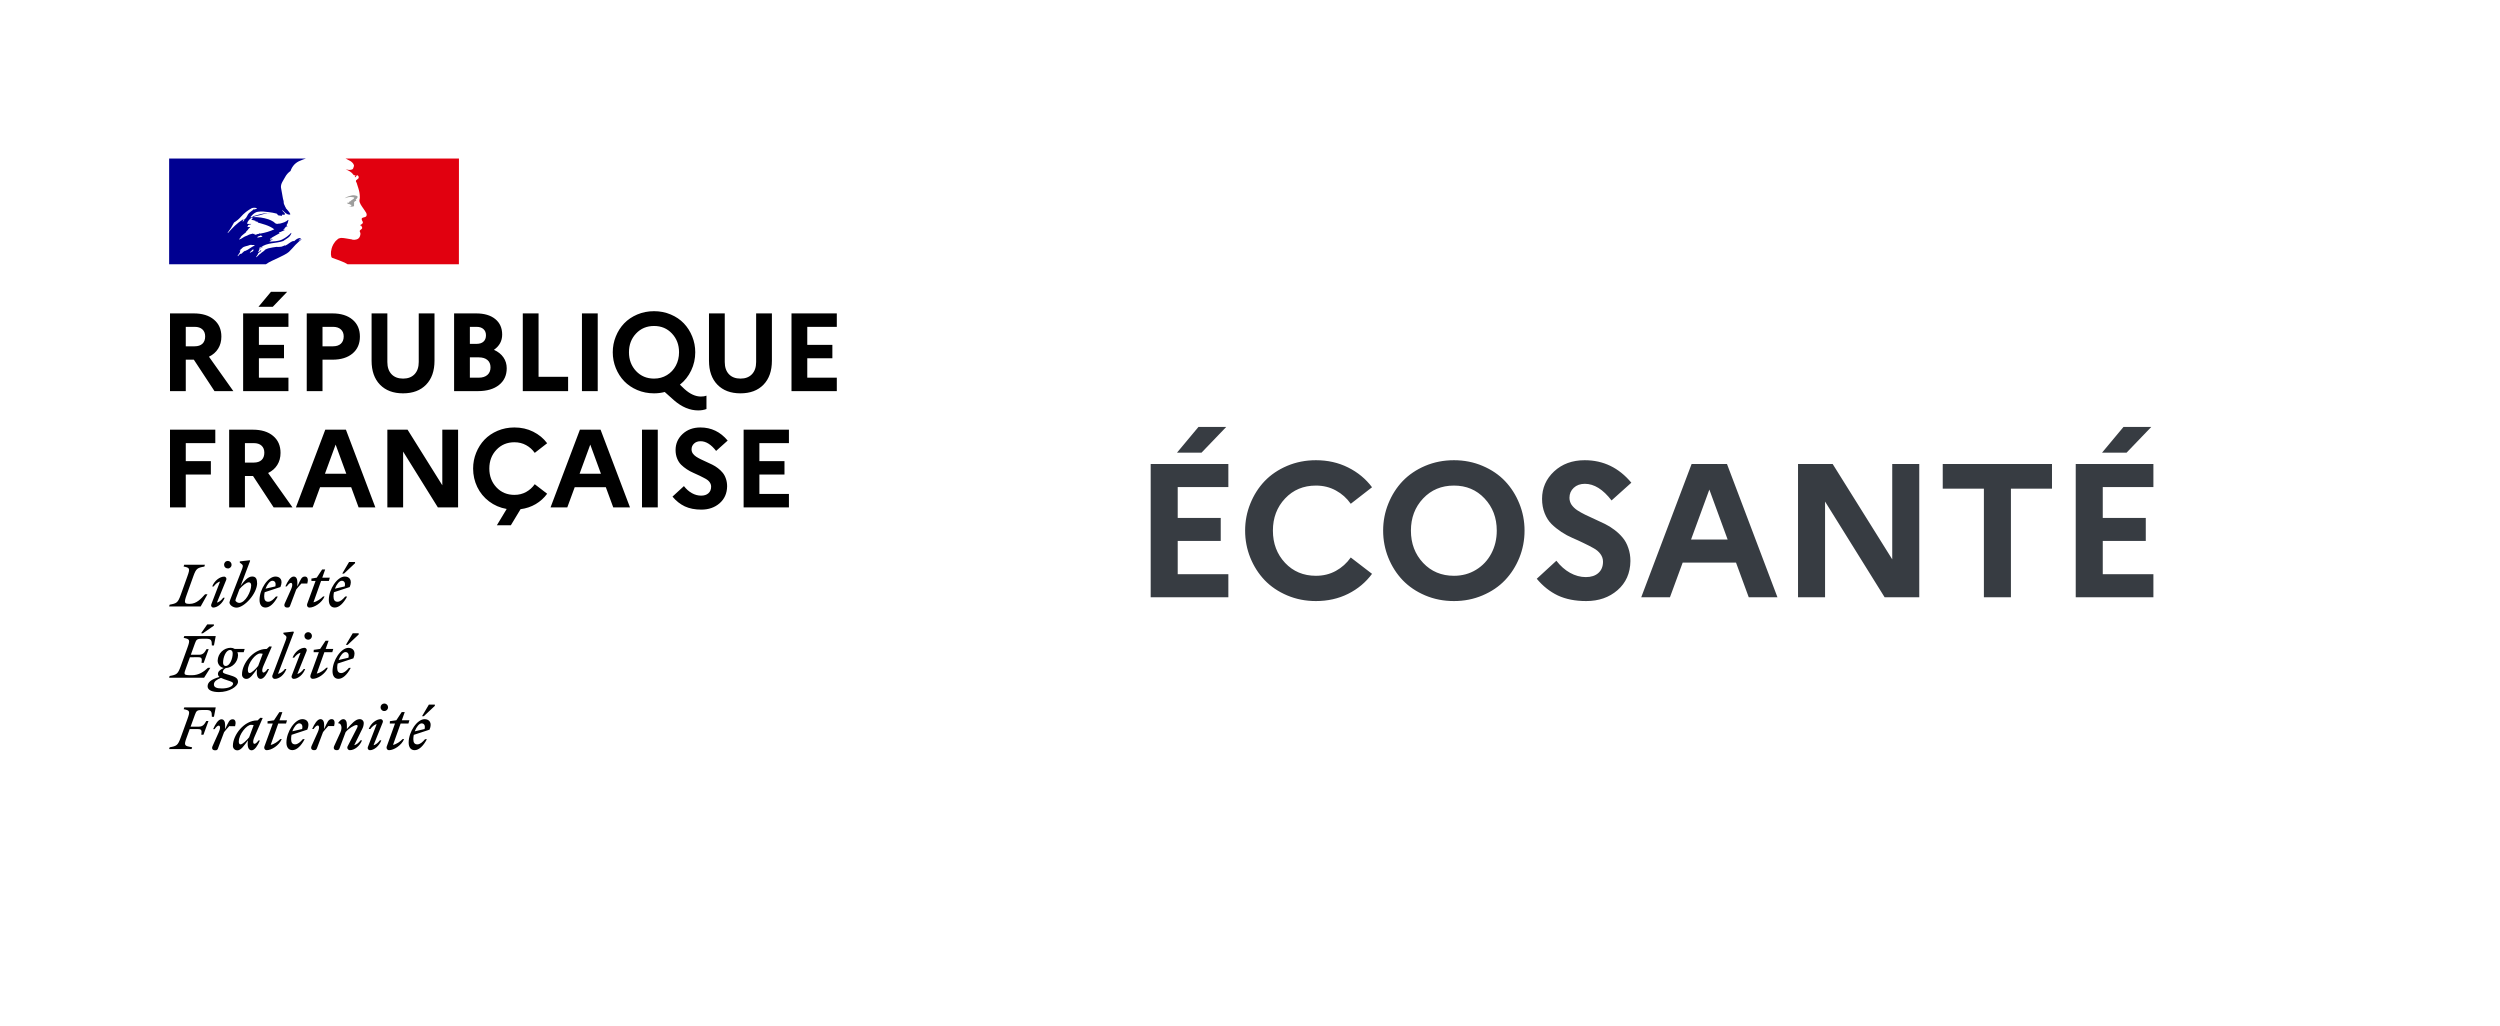
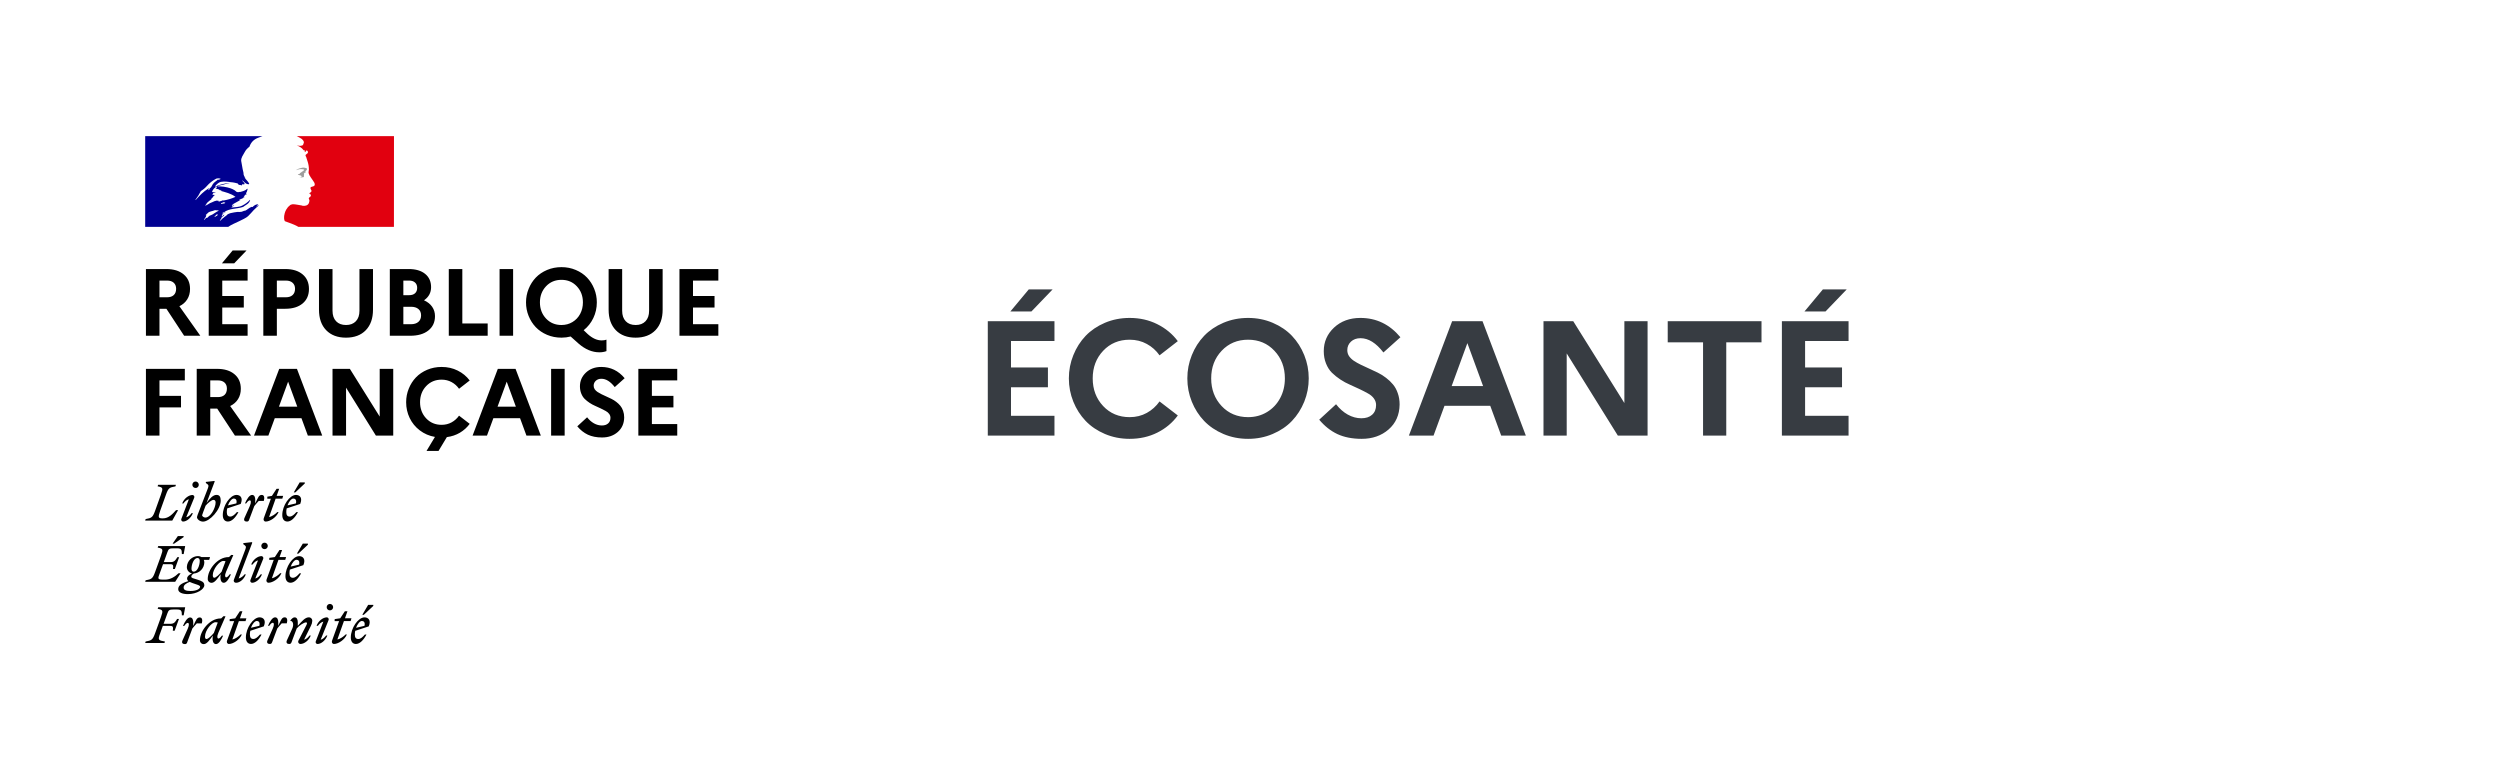
- <svg xmlns="http://www.w3.org/2000/svg" width="473" height="194" viewBox="0 0 473 194" fill="none">
+ <svg xmlns="http://www.w3.org/2000/svg" width="551" height="172" viewBox="0 0 551 172" fill="none">
  <path d="M86.833 30H65.383C65.454 30.024 65.523 30.056 65.587 30.095L66.127 30.384C66.414 30.518 66.66 30.726 66.84 30.987C66.914 31.102 67.028 31.328 66.952 31.479C66.876 31.669 66.84 31.97 66.65 32.046C66.4 32.148 66.126 32.175 65.861 32.123C65.707 32.116 65.554 32.09 65.407 32.046C65.972 32.273 66.5 32.538 66.876 33.067C66.914 33.143 67.066 33.181 67.216 33.181C67.254 33.181 67.254 33.255 67.254 33.294C67.178 33.37 67.104 33.408 67.14 33.52H67.254C67.442 33.444 67.404 33.067 67.668 33.181C67.76 33.239 67.827 33.329 67.856 33.434C67.884 33.539 67.871 33.651 67.82 33.747C67.678 33.884 67.526 34.011 67.366 34.126C67.348 34.168 67.339 34.213 67.339 34.258C67.339 34.304 67.348 34.349 67.366 34.391C67.461 34.526 67.526 34.681 67.556 34.844C67.668 35.108 67.706 35.411 67.82 35.674C67.998 36.224 68.087 36.798 68.084 37.377C68.084 37.677 67.931 37.942 68.046 38.245C68.145 38.528 68.284 38.795 68.459 39.039C68.61 39.231 68.748 39.432 68.873 39.642C69.099 40.022 69.515 40.398 69.327 40.854C69.213 41.118 68.799 41.092 68.535 41.231C68.31 41.419 68.497 41.722 68.609 41.91C68.799 42.251 68.383 42.478 68.119 42.592C68.195 42.705 68.357 42.666 68.383 42.743C68.421 42.931 68.609 43.046 68.497 43.234C68.345 43.461 67.894 43.575 68.119 43.914C68.272 44.178 68.174 44.472 68.084 44.746C68.026 44.89 67.934 45.017 67.816 45.116C67.697 45.215 67.555 45.283 67.404 45.314C67.172 45.381 66.928 45.393 66.691 45.349C66.618 45.307 66.537 45.282 66.453 45.276C65.813 45.199 65.171 45.011 64.532 45.011C64.35 45.039 64.173 45.09 64.004 45.161C63.84 45.282 63.687 45.418 63.547 45.566L63.467 45.657L63.417 45.717C63.417 45.717 63.395 45.74 63.386 45.755C63.276 45.893 63.177 46.039 63.089 46.191L63.072 46.22L63.043 46.272C62.924 46.493 62.828 46.725 62.758 46.966C62.501 47.832 62.613 48.574 62.794 48.755C62.844 48.805 64.037 49.175 64.869 49.544C65.177 49.675 65.475 49.828 65.761 50H86.823L86.833 30Z" fill="#E1000F" />
  <path d="M66.658 37.295C66.808 37.334 67.034 37.334 67.034 37.41C66.96 37.713 66.506 37.787 66.28 38.09H66.168C66.054 38.166 66.092 38.354 65.978 38.354C65.865 38.329 65.746 38.343 65.641 38.392C65.708 38.476 65.795 38.542 65.893 38.583C65.992 38.625 66.1 38.641 66.206 38.631C66.238 38.643 66.265 38.663 66.285 38.691C66.305 38.718 66.316 38.75 66.318 38.784C66.347 38.781 66.374 38.767 66.394 38.745C66.432 38.745 66.47 38.745 66.47 38.784V38.934C66.356 39.084 66.168 39.01 66.016 39.046C66.3 39.122 66.6 39.122 66.884 39.046C67.122 38.972 66.884 38.593 67.034 38.404C66.96 38.404 67.034 38.292 66.96 38.292C67.034 38.216 67.11 38.102 67.186 38.054C67.23 38.055 67.273 38.046 67.313 38.026C67.352 38.007 67.386 37.978 67.412 37.942C67.412 37.865 67.26 37.827 67.298 37.753C67.523 37.601 67.711 37.374 67.638 37.148C67.6 37.035 67.298 37.035 67.11 36.959C66.897 36.916 66.676 36.929 66.47 36.997C66.277 37.029 66.088 37.08 65.904 37.148C65.648 37.236 65.408 37.364 65.191 37.527C65.46 37.425 65.737 37.345 66.019 37.288C66.231 37.264 66.446 37.266 66.658 37.295Z" fill="#9D9D9C" />
  <path d="M54.667 47.648C54.881 47.434 55.097 47.205 55.314 46.974C55.701 46.515 56.12 46.084 56.569 45.686C56.699 45.567 56.836 45.458 56.98 45.356C57.016 45.321 57.016 45.245 57.054 45.206C56.866 45.283 56.752 45.445 56.564 45.509C56.526 45.509 56.49 45.471 56.526 45.433L56.93 45.13H56.904C56.866 45.13 56.866 45.094 56.866 45.056C56.376 44.98 55.998 45.321 55.661 45.621C55.585 45.659 55.509 45.586 55.473 45.586C54.907 45.774 54.493 46.265 53.928 46.492V46.408C53.702 46.485 53.481 46.621 53.25 46.673C52.936 46.724 52.616 46.736 52.299 46.711C51.838 46.764 51.381 46.844 50.93 46.95H50.892C50.643 47.014 50.403 47.109 50.178 47.233L50.152 47.248C50.136 47.27 50.118 47.292 50.1 47.312C50.029 47.407 49.941 47.488 49.841 47.551C49.616 47.692 49.406 47.857 49.215 48.042C49.198 48.055 49.177 48.062 49.156 48.061C48.954 48.257 48.754 48.452 48.547 48.643C48.512 48.66 48.472 48.665 48.433 48.657C48.44 48.645 48.448 48.633 48.457 48.621C48.488 48.567 48.519 48.514 48.552 48.462C48.585 48.409 48.626 48.345 48.664 48.285C48.702 48.226 48.768 48.13 48.825 48.047C48.832 48.04 48.836 48.031 48.836 48.022C48.836 48.012 48.832 48.003 48.825 47.997C48.811 47.984 48.792 47.977 48.773 47.978C48.966 47.796 49.178 47.636 49.406 47.501C49.379 47.501 49.344 47.501 49.363 47.465C49.382 47.429 49.406 47.396 49.427 47.36L49.441 47.327L49.413 47.298C49.35 47.334 49.29 47.375 49.234 47.422C49.144 47.503 49.073 47.66 48.937 47.66H48.88C48.866 47.659 48.852 47.654 48.84 47.646C48.845 47.635 48.852 47.623 48.859 47.613L48.875 47.582L48.89 47.556L48.916 47.508L48.937 47.472C48.952 47.443 48.968 47.417 48.985 47.389L49.009 47.348L49.049 47.281C49.068 47.248 49.049 47.224 49.02 47.212C49.09 47.12 49.177 47.044 49.277 46.988C49.42 46.914 49.565 46.826 49.71 46.749L49.772 46.694C49.56 46.767 49.358 46.867 49.173 46.993C49.15 47.001 49.128 47.012 49.108 47.026C49.091 47.03 49.073 47.029 49.056 47.023C49.039 47.017 49.024 47.007 49.013 46.993C49.011 46.983 49.011 46.973 49.013 46.964C49.051 46.888 49.163 46.849 49.251 46.776C49.289 46.776 49.325 46.776 49.325 46.814C50.532 45.86 52.178 46.098 53.583 45.605L53.923 45.366C54.111 45.292 54.26 45.104 54.489 44.989C54.792 44.778 55.017 44.472 55.128 44.119C55.124 44.091 55.11 44.065 55.09 44.045C54.614 44.557 54.051 44.98 53.426 45.292C52.634 45.707 51.762 45.631 50.939 45.745C50.977 45.669 51.051 45.669 51.127 45.669C51.127 45.557 51.203 45.519 51.279 45.442H51.391C51.429 45.442 51.429 45.366 51.467 45.366C51.541 45.366 51.655 45.33 51.617 45.33C51.505 45.178 51.279 45.442 51.089 45.33C51.165 45.254 51.127 45.139 51.203 45.104H51.353C51.361 45.046 51.388 44.992 51.429 44.951C51.995 44.61 52.523 44.348 53.048 44.045C52.936 44.045 52.86 44.157 52.748 44.083C52.822 44.083 52.748 43.968 52.822 43.968C53.238 43.856 53.576 43.627 53.992 43.477C53.84 43.477 53.728 43.592 53.576 43.477C53.652 43.439 53.69 43.365 53.813 43.365V43.251C53.813 43.212 53.852 43.212 53.889 43.212C53.861 43.209 53.834 43.195 53.813 43.174C53.852 43.1 53.966 43.136 54.051 43.062C54.016 43.062 53.94 43.062 53.94 43.024C54.069 42.89 54.244 42.81 54.429 42.797C54.391 42.721 54.277 42.797 54.277 42.721C54.277 42.683 54.315 42.683 54.353 42.683H54.277C54.203 42.645 54.241 42.571 54.241 42.533C54.479 42.268 54.479 41.927 54.579 41.627C54.541 41.627 54.505 41.627 54.505 41.588C54.127 42.003 53.526 42.154 52.96 42.304H52.755C52.652 42.344 52.541 42.361 52.43 42.354C52.32 42.348 52.212 42.318 52.114 42.266C51.977 42.172 51.85 42.066 51.733 41.949C51.435 41.76 51.116 41.608 50.782 41.495C49.846 41.188 48.864 41.048 47.879 41.08C48.295 40.842 48.752 40.842 49.199 40.701C49.838 40.513 50.442 40.286 51.12 40.324C50.995 40.305 50.869 40.305 50.744 40.324C50.216 40.286 49.688 40.436 49.123 40.563C48.747 40.637 48.409 40.789 48.031 40.866C47.806 40.94 47.691 41.166 47.428 41.13V41.016C47.806 40.563 48.257 40.11 48.854 40.062C49.534 39.947 50.173 40.062 50.851 40.136C51.333 40.188 51.809 40.277 52.278 40.401C52.468 40.401 52.515 40.704 52.656 40.742C52.893 40.818 53.107 40.742 53.333 40.892C53.333 40.818 53.295 40.742 53.333 40.665C53.485 40.515 53.673 40.704 53.823 40.627C54.125 40.439 53.559 40.1 53.409 39.835C53.413 39.806 53.427 39.78 53.447 39.759C53.747 40.024 53.975 40.327 54.351 40.515C54.539 40.592 54.99 40.704 54.917 40.477C54.729 40.062 54.351 39.721 54.049 39.344V39.191C53.975 39.191 53.975 39.153 53.937 39.118V38.965C53.785 38.889 53.823 38.738 53.747 38.626C53.635 38.435 53.711 38.171 53.635 37.944C53.566 37.735 53.516 37.521 53.485 37.303C53.397 36.656 53.245 36.091 53.16 35.485C53.084 34.77 53.573 34.2 53.913 33.558C54.159 33.073 54.522 32.657 54.969 32.349C55.117 31.899 55.36 31.487 55.682 31.14C56.008 30.804 56.406 30.546 56.845 30.384C57.175 30.238 57.513 30.11 57.858 30H32V50H50.307C51.02 49.483 51.733 49.237 52.741 48.741C53.219 48.507 54.301 48.011 54.667 47.648ZM48.88 44.934C48.806 44.934 48.642 44.973 48.692 44.896C48.73 44.708 48.994 44.708 49.144 44.632C49.22 44.593 49.332 44.519 49.408 44.558C49.484 44.67 49.596 44.632 49.672 44.708C49.439 44.934 49.137 44.822 48.88 44.934ZM43.11 44.102C43.089 44.083 43.076 44.056 43.072 44.028C43.535 43.426 43.938 42.781 44.277 42.101C44.755 41.818 45.186 41.461 45.552 41.042C46.145 40.36 46.861 39.794 47.66 39.373C47.981 39.271 48.327 39.284 48.64 39.408C48.528 39.561 48.338 39.523 48.188 39.647C48.168 39.65 48.147 39.648 48.127 39.642C48.108 39.635 48.09 39.625 48.074 39.611C48.089 39.596 48.099 39.578 48.106 39.558C48.113 39.538 48.115 39.517 48.112 39.497C47.737 39.912 47.209 40.103 46.907 40.594C46.688 40.971 46.538 41.448 46.049 41.572C45.896 41.61 46.087 41.457 46.011 41.495C44.838 42.213 44.013 43.084 43.11 44.102ZM46.236 41.61C46.198 41.684 46.158 41.693 46.122 41.76C46.094 41.828 46.04 41.882 45.972 41.91C45.934 41.91 45.896 41.91 45.896 41.872C45.915 41.795 45.952 41.724 46.005 41.664C46.057 41.605 46.124 41.56 46.198 41.533C46.236 41.533 46.236 41.572 46.236 41.61ZM47.986 47.272C47.964 47.315 47.932 47.352 47.894 47.381C47.941 47.381 47.974 47.412 47.943 47.441C47.863 47.526 47.766 47.593 47.658 47.639C47.638 47.642 47.618 47.642 47.599 47.639C47.553 47.684 47.506 47.727 47.458 47.77C47.411 47.813 47.206 47.77 47.271 47.725C47.335 47.679 47.454 47.548 47.549 47.462C47.601 47.412 47.658 47.367 47.706 47.312C47.729 47.28 47.756 47.251 47.786 47.226C47.817 47.214 48.017 47.198 47.986 47.272ZM47.311 46.959C47.171 47.059 47.031 47.16 46.881 47.245C46.731 47.331 46.55 47.412 46.384 47.484C46.377 47.474 46.366 47.467 46.354 47.465C46.343 47.462 46.33 47.464 46.32 47.47C46.181 47.548 46.054 47.645 45.942 47.758C45.923 47.774 45.906 47.792 45.889 47.811L45.837 47.863C45.811 47.889 45.785 47.916 45.754 47.951C45.741 47.972 45.724 47.99 45.704 48.004C45.68 48.018 45.616 48.018 45.623 47.975L45.556 48.009C45.536 48.018 45.516 48.029 45.497 48.042C45.489 48.039 45.479 48.039 45.471 48.042C45.462 48.039 45.453 48.039 45.445 48.042C45.397 48.078 45.352 48.116 45.307 48.157C45.228 48.229 45.155 48.309 45.09 48.395L45.079 48.409V48.426L45.052 48.462C45.044 48.47 45.033 48.476 45.022 48.478L45.007 48.455C45.003 48.449 44.999 48.442 44.995 48.435C44.995 48.416 44.974 48.397 44.964 48.376C44.964 48.37 44.964 48.363 44.964 48.357C45.005 48.314 45.043 48.269 45.083 48.221L45.121 48.173L45.124 48.125L45.145 48.097C45.188 48.042 45.226 47.989 45.264 47.937L45.281 47.913C45.3 47.887 45.316 47.858 45.333 47.832C45.348 47.807 45.361 47.782 45.373 47.756V47.742L45.409 47.653C45.408 47.645 45.408 47.636 45.409 47.627C45.408 47.614 45.408 47.6 45.409 47.587L45.423 47.532C45.425 47.528 45.426 47.523 45.426 47.519C45.426 47.514 45.425 47.51 45.423 47.505C45.467 47.432 45.517 47.364 45.573 47.3L45.556 47.312C45.502 47.346 45.466 47.396 45.416 47.431C45.366 47.467 45.3 47.412 45.347 47.377C45.377 47.352 45.406 47.326 45.433 47.298C45.493 47.23 45.557 47.166 45.625 47.107C45.668 47.076 45.706 47.047 45.739 47.019C45.746 47.015 45.752 47.009 45.756 47.002C45.783 46.969 45.811 46.937 45.842 46.907C46.201 46.556 46.809 46.573 47.285 46.351C47.473 46.275 47.699 46.387 47.886 46.351C48.005 46.34 48.123 46.366 48.226 46.425C47.929 46.556 47.62 46.766 47.311 46.959ZM48.081 44.336C48.046 44.298 48.195 44.336 48.233 44.26H47.929C47.891 44.26 47.891 44.221 47.891 44.183C47.703 44.221 47.477 44.298 47.29 44.336C47.026 44.41 46.8 44.598 46.498 44.675C46.084 44.827 45.744 45.166 45.292 45.318C45.255 45.318 45.255 45.28 45.255 45.242C45.292 45.128 45.442 45.092 45.518 44.977C45.518 44.939 45.518 44.901 45.48 44.901C45.782 44.486 46.194 44.26 46.574 43.918V43.806C46.686 43.654 46.874 43.58 46.95 43.389C47.027 43.231 47.163 43.109 47.328 43.05C47.29 43.012 47.214 43.012 47.214 42.936C47.064 42.936 46.912 43.012 46.762 42.898C46.828 42.834 46.91 42.788 47 42.764C46.965 42.757 46.934 42.738 46.914 42.709C46.876 42.633 46.988 42.55 47.102 42.521C47.254 42.483 47.442 42.483 47.556 42.368C47.292 42.333 46.99 42.445 46.726 42.294C46.888 41.809 47.228 41.403 47.677 41.159C47.715 41.159 47.791 41.159 47.791 41.197C47.794 41.286 47.766 41.373 47.71 41.443C47.655 41.513 47.577 41.56 47.489 41.576C47.799 41.615 48.102 41.691 48.393 41.803C48.355 41.877 48.281 41.841 48.243 41.841C48.431 41.953 48.657 41.877 48.844 42.03C48.733 42.142 48.607 42.03 48.507 42.03C49.674 42.368 50.918 42.633 51.897 43.389C51.07 43.768 50.196 44.035 49.299 44.183C49.197 44.19 49.094 44.177 48.997 44.145C48.997 44.183 48.997 44.26 48.959 44.26C48.828 44.244 48.697 44.271 48.583 44.336C48.507 44.382 48.42 44.406 48.331 44.405C48.243 44.404 48.156 44.379 48.081 44.331V44.336Z" fill="#000091" />
  <path d="M32.164 74V59.296H36.655C38.275 59.296 39.55 59.689 40.48 60.475C41.416 61.254 41.884 62.324 41.884 63.685C41.884 64.56 41.679 65.322 41.269 65.971C40.866 66.621 40.288 67.126 39.536 67.489L44.15 74H40.582L36.675 68.053H35.148V74H32.164ZM35.148 65.52H36.829C37.458 65.52 37.947 65.359 38.295 65.038C38.644 64.71 38.818 64.245 38.818 63.644C38.818 63.083 38.644 62.642 38.295 62.321C37.947 61.999 37.458 61.839 36.829 61.839H35.148V65.52ZM46.001 74V59.296H54.574V61.839H48.985V65.243H53.733V67.786H48.985V71.457H54.574V74H46.001ZM48.903 58.045L51.272 55.205H54.338L51.61 58.045H48.903ZM58.035 74V59.296H62.885C64.498 59.296 65.769 59.689 66.699 60.475C67.629 61.254 68.094 62.324 68.094 63.685C68.094 65.038 67.629 66.105 66.699 66.884C65.769 67.663 64.498 68.053 62.885 68.053H61.019V74H58.035ZM61.019 65.52H63.008C63.644 65.52 64.139 65.356 64.495 65.028C64.85 64.7 65.028 64.238 65.028 63.644C65.028 63.083 64.847 62.642 64.484 62.321C64.129 61.999 63.637 61.839 63.008 61.839H61.019V65.52ZM70.304 68.248V59.296H73.287V68.494C73.287 69.478 73.551 70.247 74.077 70.801C74.603 71.355 75.335 71.631 76.271 71.631C77.187 71.631 77.909 71.355 78.435 70.801C78.961 70.247 79.225 69.478 79.225 68.494V59.296H82.208V68.248C82.208 70.175 81.679 71.686 80.619 72.78C79.559 73.874 78.103 74.42 76.251 74.42C74.412 74.42 72.959 73.874 71.893 72.78C70.833 71.686 70.304 70.175 70.304 68.248ZM85.915 74V59.296H90.089C91.62 59.296 92.823 59.651 93.698 60.362C94.573 61.073 95.011 62.051 95.011 63.295C95.011 64.505 94.491 65.469 93.452 66.186C94.231 66.535 94.829 67.01 95.246 67.612C95.663 68.213 95.872 68.9 95.872 69.673C95.872 71.013 95.383 72.069 94.406 72.841C93.435 73.614 92.102 74 90.407 74H85.915ZM88.899 71.457H90.581C91.271 71.457 91.815 71.286 92.211 70.944C92.608 70.596 92.806 70.117 92.806 69.509C92.806 68.9 92.608 68.432 92.211 68.104C91.822 67.776 91.278 67.612 90.581 67.612H88.899V71.457ZM88.899 65.059H90.16C90.728 65.059 91.165 64.918 91.473 64.638C91.787 64.358 91.945 63.958 91.945 63.438C91.945 62.94 91.787 62.55 91.473 62.27C91.165 61.982 90.728 61.839 90.16 61.839H88.899V65.059ZM98.912 74V59.296H101.896V71.293H107.485V74H98.912ZM110.105 74V59.296H113.089V74H110.105ZM116.509 69.642C116.126 68.692 115.934 67.694 115.934 66.648C115.934 65.602 116.126 64.607 116.509 63.664C116.891 62.714 117.418 61.887 118.088 61.183C118.764 60.478 119.592 59.918 120.569 59.501C121.553 59.084 122.613 58.876 123.748 58.876C124.876 58.876 125.928 59.084 126.906 59.501C127.89 59.918 128.717 60.478 129.387 61.183C130.057 61.887 130.584 62.714 130.967 63.664C131.349 64.607 131.541 65.602 131.541 66.648C131.541 67.872 131.284 69.02 130.772 70.093C130.259 71.166 129.548 72.062 128.639 72.78L129.521 73.621C130.56 74.557 131.589 75.025 132.607 75.025C133.031 75.025 133.383 74.971 133.663 74.861V77.384C133.198 77.561 132.679 77.65 132.105 77.65C130.519 77.65 128.988 77.008 127.511 75.723L125.768 74.164C125.118 74.335 124.445 74.42 123.748 74.42C122.613 74.42 121.553 74.212 120.569 73.795C119.592 73.378 118.764 72.817 118.088 72.113C117.418 71.409 116.891 70.585 116.509 69.642ZM120.343 63.1C119.448 64.05 119 65.233 119 66.648C119 68.063 119.448 69.249 120.343 70.206C121.239 71.156 122.374 71.631 123.748 71.631C124.65 71.631 125.46 71.413 126.178 70.975C126.903 70.538 127.467 69.939 127.87 69.181C128.273 68.422 128.475 67.578 128.475 66.648C128.475 65.233 128.027 64.05 127.132 63.1C126.243 62.15 125.115 61.675 123.748 61.675C122.374 61.675 121.239 62.15 120.343 63.1ZM134.14 68.248V59.296H137.124V68.494C137.124 69.478 137.387 70.247 137.914 70.801C138.44 71.355 139.172 71.631 140.108 71.631C141.024 71.631 141.745 71.355 142.272 70.801C142.798 70.247 143.061 69.478 143.061 68.494V59.296H146.045V68.248C146.045 70.175 145.515 71.686 144.456 72.78C143.396 73.874 141.94 74.42 140.088 74.42C138.249 74.42 136.796 73.874 135.73 72.78C134.67 71.686 134.14 70.175 134.14 68.248ZM149.752 74V59.296H158.324V61.839H152.736V65.243H157.484V67.786H152.736V71.457H158.324V74H149.752ZM32.164 96V81.296H40.736V83.839H35.148V87.243H39.895V89.786H35.148V96H32.164ZM43.356 96V81.296H47.847C49.467 81.296 50.742 81.689 51.672 82.475C52.608 83.254 53.077 84.324 53.077 85.685C53.077 86.56 52.871 87.322 52.461 87.971C52.058 88.621 51.48 89.126 50.728 89.489L55.343 96H51.774L47.868 90.053H46.34V96H43.356ZM46.34 87.52H48.021C48.65 87.52 49.139 87.359 49.488 87.038C49.836 86.71 50.011 86.245 50.011 85.644C50.011 85.083 49.836 84.642 49.488 84.321C49.139 83.999 48.65 83.839 48.021 83.839H46.34V87.52ZM55.984 96L61.541 81.296H65.448L71.016 96H67.848L66.443 92.175H60.557L59.152 96H55.984ZM61.48 89.632H65.52L63.5 84.116L61.48 89.632ZM73.287 96V81.296H77.112L83.685 91.816V81.296H86.669V96H82.844L76.271 85.439V96H73.287ZM89.514 88.648C89.514 87.602 89.706 86.607 90.089 85.664C90.472 84.714 90.998 83.887 91.668 83.183C92.345 82.478 93.172 81.918 94.149 81.501C95.134 81.084 96.193 80.876 97.328 80.876C98.627 80.876 99.809 81.142 100.876 81.675C101.949 82.209 102.831 82.936 103.521 83.859L101.173 85.685C100.736 85.062 100.189 84.574 99.533 84.218C98.876 83.856 98.141 83.675 97.328 83.675C95.954 83.675 94.819 84.15 93.924 85.1C93.028 86.05 92.58 87.233 92.58 88.648C92.58 90.063 93.028 91.249 93.924 92.206C94.819 93.156 95.954 93.631 97.328 93.631C98.141 93.631 98.876 93.45 99.533 93.088C100.189 92.726 100.736 92.233 101.173 91.611L103.521 93.416C102.94 94.209 102.219 94.862 101.358 95.374C100.496 95.88 99.539 96.202 98.487 96.338L96.651 99.384H94.006L95.862 96.297C94.611 96.079 93.5 95.6 92.529 94.862C91.558 94.124 90.813 93.214 90.294 92.134C89.774 91.054 89.514 89.892 89.514 88.648ZM104.162 96L109.72 81.296H113.627L119.195 96H116.026L114.621 92.175H108.736L107.331 96H104.162ZM109.658 89.632H113.699L111.679 84.116L109.658 89.632ZM121.466 96V81.296H124.45V96H121.466ZM127.234 93.96L129.398 91.97C129.842 92.544 130.344 92.989 130.905 93.303C131.472 93.618 132.053 93.775 132.648 93.775C133.236 93.775 133.697 93.624 134.032 93.324C134.374 93.023 134.545 92.606 134.545 92.073C134.545 91.765 134.449 91.481 134.258 91.222C134.067 90.962 133.81 90.747 133.489 90.576C133.175 90.398 132.816 90.213 132.412 90.022C132.009 89.824 131.599 89.636 131.182 89.458C130.765 89.28 130.355 89.058 129.951 88.791C129.548 88.525 129.186 88.234 128.864 87.92C128.55 87.606 128.297 87.209 128.106 86.731C127.914 86.252 127.819 85.722 127.819 85.141C127.819 83.952 128.259 82.943 129.141 82.116C130.03 81.289 131.158 80.876 132.525 80.876C134.576 80.876 136.292 81.703 137.673 83.357L135.488 85.315C134.545 84.092 133.564 83.48 132.546 83.48C132.04 83.48 131.63 83.627 131.315 83.921C131.001 84.215 130.843 84.581 130.843 85.018C130.843 85.298 130.919 85.555 131.069 85.787C131.226 86.013 131.435 86.214 131.695 86.392C131.954 86.563 132.252 86.731 132.587 86.894C132.922 87.052 133.274 87.216 133.643 87.387C134.019 87.551 134.391 87.725 134.76 87.91C135.136 88.094 135.492 88.316 135.827 88.576C136.162 88.829 136.459 89.113 136.719 89.427C136.979 89.735 137.184 90.111 137.334 90.555C137.491 90.993 137.57 91.478 137.57 92.011C137.55 93.344 137.074 94.414 136.145 95.221C135.222 96.02 134.07 96.42 132.689 96.42C131.486 96.42 130.444 96.215 129.562 95.805C128.687 95.388 127.911 94.773 127.234 93.96ZM140.693 96V81.296H149.265V83.839H143.676V87.243H148.424V89.786H143.676V93.457H149.265V96H140.693Z" fill="black" />
  <path d="M79.77 136.865C80.17 136.865 80.514 137.168 80.33 137.935L78.471 138.367C78.794 137.504 79.331 136.865 79.761 136.865H79.77ZM80.783 139.856H80.418C79.954 140.406 79.461 140.838 78.966 140.838C78.471 140.838 78.201 140.537 78.201 139.856C78.203 139.58 78.231 139.306 78.287 139.036L81.269 138.054C81.85 136.672 81.15 136.068 80.339 136.068C78.929 136.068 77.318 138.432 77.318 140.497C77.318 141.43 77.76 141.933 78.448 141.933C79.256 141.933 80.095 141.145 80.772 139.849L80.783 139.856ZM80.181 135.511L82.273 133.546V133.313H81.141L79.851 135.504L80.181 135.511ZM73.747 136.891H74.737L73.184 141.199C73.045 141.565 73.24 141.933 73.617 141.933C74.509 141.933 75.952 141.047 76.456 139.835H76.177C75.778 140.257 75.016 140.819 74.358 140.938L75.801 136.889H77.276L77.46 136.273H76.029L76.577 134.721H76.008L74.985 136.273L73.77 136.446L73.747 136.891ZM72.41 136.686C72.44 136.622 72.454 136.552 72.451 136.482C72.449 136.412 72.429 136.343 72.395 136.282C72.36 136.221 72.311 136.169 72.253 136.131C72.194 136.092 72.127 136.068 72.057 136.061C71.195 136.061 70.173 136.837 69.764 137.926H70.073C70.352 137.527 70.826 137.085 71.267 137.008L69.608 141.313C69.576 141.377 69.559 141.448 69.561 141.519C69.562 141.591 69.582 141.661 69.617 141.723C69.652 141.785 69.702 141.838 69.763 141.875C69.823 141.913 69.892 141.936 69.964 141.94C70.782 141.94 71.739 141.152 72.148 140.075H71.869C71.588 140.474 71.114 140.917 70.675 140.991L72.41 136.686ZM72.713 134.527C72.806 134.528 72.898 134.51 72.985 134.474C73.071 134.438 73.149 134.386 73.215 134.32C73.281 134.254 73.334 134.175 73.37 134.089C73.405 134.003 73.424 133.91 73.424 133.816C73.424 133.627 73.349 133.446 73.215 133.312C73.082 133.178 72.901 133.103 72.713 133.103C72.524 133.103 72.343 133.178 72.21 133.312C72.076 133.446 72.002 133.627 72.002 133.816C72 133.91 72.017 134.004 72.052 134.091C72.088 134.178 72.14 134.257 72.206 134.323C72.273 134.39 72.352 134.442 72.439 134.477C72.526 134.512 72.619 134.529 72.713 134.527ZM63.232 141.134C63.018 141.621 63.232 141.933 63.717 141.933C64.008 141.933 64.136 141.856 64.254 141.544L65.395 138.513C65.922 137.865 67.01 137.175 67.44 137.175C67.751 137.175 67.71 137.434 67.505 137.823L65.772 141.199C65.731 141.274 65.71 141.359 65.711 141.444C65.713 141.53 65.736 141.614 65.779 141.688C65.823 141.762 65.884 141.823 65.958 141.866C66.032 141.909 66.116 141.932 66.201 141.933C67.064 141.933 68.086 141.155 68.495 140.068H68.214C67.935 140.467 67.461 140.91 67.019 140.984L68.525 137.931C68.7 137.608 68.8 137.251 68.818 136.884C68.83 136.775 68.817 136.665 68.781 136.562C68.746 136.458 68.688 136.364 68.612 136.286C68.536 136.207 68.443 136.147 68.341 136.108C68.239 136.07 68.13 136.055 68.021 136.064C67.277 136.064 66.524 136.905 65.632 137.94V137.143C65.632 136.569 65.448 136.064 64.935 136.064C64.612 136.064 64.3 136.343 64.005 136.742V136.851C64.563 136.819 64.812 137.66 64.414 138.546L63.232 141.134ZM63.211 137.378C63.415 136.679 63.308 136.061 62.769 136.061C62.135 136.061 61.974 136.546 61.328 137.938V137.14C61.328 136.567 61.145 136.061 60.631 136.061C60.029 136.061 59.469 136.994 59.06 137.926H59.339C59.63 137.504 59.899 137.257 60.115 137.257C60.373 137.257 60.513 137.656 60.115 138.541L58.953 141.131C58.74 141.618 58.953 141.931 59.439 141.931C59.73 141.931 59.858 141.854 59.976 141.541L61.117 138.511C61.44 138.113 61.73 137.765 62.098 137.378H63.211ZM56.604 136.858C57.002 136.858 57.348 137.161 57.164 137.928L55.305 138.36C55.628 137.497 56.167 136.858 56.597 136.858H56.604ZM57.62 139.849H57.292C56.827 140.399 56.335 140.831 55.84 140.831C55.345 140.831 55.078 140.53 55.078 139.849C55.077 139.573 55.106 139.298 55.163 139.029L58.142 138.047C58.724 136.665 58.024 136.061 57.213 136.061C55.805 136.061 54.192 138.425 54.192 140.49C54.192 141.423 54.634 141.926 55.322 141.926C56.128 141.926 56.969 141.138 57.645 139.842L57.62 139.849ZM50.62 136.898H51.61L50.039 141.199C49.9 141.565 50.093 141.933 50.469 141.933C51.364 141.933 52.793 141.047 53.311 139.835H53.03C52.633 140.257 51.868 140.819 51.213 140.938L52.645 136.898H54.12L54.301 136.283H52.877L53.425 134.73H52.858L51.836 136.283L50.62 136.455V136.898ZM45.188 140.266C45.188 138.94 46.661 137.138 47.49 137.138C47.66 137.136 47.83 137.158 47.995 137.201L47.135 139.502C46.64 140.106 45.875 140.84 45.508 140.84C45.304 140.84 45.176 140.667 45.176 140.266H45.188ZM49.705 135.837L49.254 135.805L48.748 136.301H48.641C46.187 136.301 44.067 139.066 44.067 141.073C44.057 141.192 44.072 141.311 44.113 141.424C44.153 141.536 44.218 141.638 44.302 141.722C44.386 141.807 44.487 141.872 44.599 141.912C44.71 141.953 44.83 141.969 44.948 141.959C45.585 141.959 46.208 141.052 46.907 140.08L46.874 140.425C46.788 141.418 47.091 141.959 47.606 141.959C48.208 141.959 48.768 141.026 49.177 140.094H48.898C48.62 140.5 48.35 140.733 48.134 140.733C47.918 140.733 47.748 140.322 48.134 139.448L49.705 135.837ZM44.476 137.404C44.681 136.705 44.572 136.087 44.035 136.087C43.401 136.087 43.238 136.572 42.592 137.963V137.166C42.592 136.593 42.41 136.087 41.895 136.087C41.293 136.087 40.733 137.019 40.324 137.952H40.605C40.895 137.53 41.163 137.283 41.379 137.283C41.637 137.283 41.776 137.681 41.379 138.567L40.217 141.157C40.001 141.644 40.217 141.956 40.7 141.956C40.764 141.967 40.828 141.966 40.891 141.951C40.953 141.936 41.012 141.909 41.064 141.872C41.116 141.834 41.16 141.786 41.194 141.731C41.227 141.676 41.249 141.615 41.258 141.551L42.399 138.52C42.722 138.122 43.012 137.775 43.377 137.388L44.476 137.404ZM36.245 141.723L36.352 141.39C34.921 141.12 34.726 141.12 35.309 139.553L35.89 137.945H37.472C38.181 137.945 38.193 138.236 38.084 139.015H38.493L39.441 136.413H39.032C38.676 137.029 38.397 137.481 37.621 137.481H36.062L36.889 135.203C37.15 134.481 37.298 134.329 38.267 134.329H38.964C39.964 134.329 40.082 134.6 40.082 135.614H40.48L40.814 133.844H34.867L34.751 134.178C35.902 134.411 36.008 134.525 35.472 136.015L34.189 139.553C33.652 141.033 33.425 141.152 32.098 141.39L32 141.723H36.245Z" fill="black" />
  <path d="M65.362 123.373C65.76 123.373 66.106 123.676 65.923 124.441L64.064 124.874C64.386 124.01 64.926 123.373 65.356 123.373H65.362ZM66.378 126.364H66.013C65.548 126.914 65.053 127.345 64.558 127.345C64.064 127.345 63.796 127.042 63.796 126.364C63.797 126.088 63.826 125.813 63.882 125.543L66.861 124.56C67.442 123.18 66.743 122.574 65.932 122.574C64.524 122.574 62.911 124.937 62.911 127.003C62.911 127.935 63.352 128.436 64.04 128.436C64.847 128.436 65.688 127.648 66.364 126.355L66.378 126.364ZM65.772 122.014L67.863 120.049V119.816H66.734L65.442 122.007L65.772 122.014ZM59.337 123.397H60.327L58.756 127.704C58.617 128.07 58.809 128.436 59.186 128.436C60.081 128.436 61.521 127.553 62.028 126.338H61.747C61.349 126.76 60.585 127.32 59.929 127.439L61.37 123.392H62.869L63.053 122.777H61.621L62.17 121.222H61.598L60.575 122.777L59.36 122.949L59.337 123.397ZM58.003 123.191C58.033 123.127 58.047 123.057 58.044 122.987C58.041 122.916 58.021 122.847 57.986 122.786C57.952 122.725 57.903 122.673 57.844 122.634C57.785 122.595 57.718 122.572 57.648 122.564C56.788 122.564 55.765 123.343 55.356 124.429H55.665C55.947 124.031 56.418 123.588 56.86 123.513L55.201 127.821C55.168 127.884 55.152 127.955 55.153 128.027C55.155 128.098 55.174 128.168 55.209 128.23C55.245 128.292 55.295 128.344 55.355 128.382C55.416 128.42 55.485 128.442 55.556 128.446C56.374 128.446 57.331 127.658 57.74 126.581H57.459C57.181 126.982 56.706 127.425 56.265 127.499L58.003 123.191ZM58.305 121.033C58.446 121.033 58.583 120.991 58.7 120.913C58.817 120.834 58.908 120.723 58.962 120.593C59.016 120.462 59.03 120.319 59.003 120.18C58.975 120.042 58.907 119.915 58.808 119.815C58.709 119.715 58.582 119.648 58.444 119.62C58.306 119.592 58.163 119.607 58.033 119.661C57.903 119.715 57.792 119.806 57.714 119.923C57.636 120.041 57.594 120.179 57.594 120.32C57.594 120.413 57.612 120.506 57.648 120.593C57.683 120.68 57.736 120.758 57.802 120.825C57.868 120.891 57.946 120.943 58.033 120.979C58.119 121.015 58.212 121.033 58.305 121.033ZM52.6 127.497L55.603 119.606L55.505 119.487L53.623 119.704V119.937L53.99 120.217C54.322 120.476 54.222 120.725 53.913 121.525L51.569 127.714C51.528 127.789 51.507 127.873 51.508 127.959C51.509 128.045 51.533 128.129 51.576 128.202C51.619 128.276 51.681 128.337 51.755 128.38C51.829 128.423 51.913 128.445 51.998 128.446C52.858 128.446 53.774 127.669 54.183 126.581H53.902C53.584 127.026 53.125 127.35 52.6 127.499V127.497ZM46.898 126.765C46.898 125.436 48.371 123.634 49.201 123.634C49.372 123.632 49.542 123.654 49.707 123.7L48.845 125.998C48.35 126.604 47.586 127.336 47.232 127.336C47.028 127.336 46.898 127.164 46.898 126.765ZM51.427 122.336L50.976 122.303L50.469 122.784H50.362C47.909 122.784 45.789 125.553 45.789 127.562C45.779 127.681 45.795 127.801 45.836 127.913C45.876 128.025 45.941 128.126 46.025 128.211C46.109 128.295 46.211 128.36 46.323 128.4C46.435 128.441 46.554 128.456 46.672 128.446C47.307 128.446 47.932 127.539 48.631 126.569L48.599 126.914C48.513 127.907 48.813 128.446 49.328 128.446C49.933 128.446 50.49 127.513 50.902 126.581H50.62C50.33 127.003 50.06 127.25 49.847 127.25C49.633 127.25 49.459 126.84 49.847 125.965L51.427 122.336ZM40.472 129.495C40.472 128.921 41.023 128.562 41.809 128.252C42.186 128.425 42.574 128.573 42.971 128.695C43.788 128.965 44.1 129.073 44.1 129.322C44.1 129.849 43.208 130.255 41.99 130.255C40.97 130.255 40.472 130.038 40.472 129.499V129.495ZM42.701 126.003C42.346 126.003 42.206 125.7 42.206 125.355C42.206 124.394 42.722 122.979 43.531 122.979C43.884 122.979 44.026 123.282 44.026 123.627C44.026 124.588 43.507 126.003 42.701 126.003ZM45.025 128.961C45.025 128.261 44.411 128.028 43.41 127.718C42.55 127.46 42.162 127.385 42.162 127.103C42.162 126.87 42.346 126.606 42.71 126.404C43.326 126.358 43.904 126.086 44.332 125.64C44.761 125.194 45.011 124.605 45.034 123.986C45.036 123.782 44.996 123.58 44.916 123.392H46.11L46.291 122.777H44.411C44.182 122.635 43.918 122.56 43.649 122.56C43.012 122.567 42.402 122.818 41.944 123.262C41.485 123.706 41.213 124.308 41.184 124.947C41.169 125.284 41.277 125.615 41.486 125.879C41.696 126.143 41.994 126.322 42.325 126.383C41.627 126.695 41.237 127.061 41.237 127.495C41.233 127.608 41.258 127.721 41.308 127.823C41.359 127.925 41.434 128.012 41.528 128.077C39.915 128.544 39.278 129.091 39.278 129.858C39.278 130.625 40.259 130.942 41.421 130.942C43.389 130.942 45.036 129.872 45.036 128.977L45.025 128.961ZM37.514 124.345C38.225 124.345 38.235 124.637 38.128 125.413H38.537L39.483 122.811H39.076C38.72 123.427 38.439 123.881 37.665 123.881H36.104L36.889 121.711C37.15 120.989 37.298 120.846 38.267 120.846H38.964C39.964 120.846 40.082 121.117 40.082 122.122H40.48L40.814 120.35H34.867L34.751 120.686C35.902 120.919 36.008 121.031 35.472 122.52L34.189 126.061C33.652 127.539 33.425 127.658 32.098 127.896L32 128.231H38.611L39.796 126.352H39.343C38.59 127.066 37.645 127.751 36.322 127.751C34.568 127.751 34.73 127.676 35.311 126.068L35.934 124.352L37.514 124.345ZM38.377 119.823L40.468 118.376V118.142H39.204L38.042 119.816L38.377 119.823Z" fill="black" />
  <path d="M64.663 109.881C65.06 109.881 65.407 110.182 65.223 110.949L63.364 111.38C63.687 110.518 64.226 109.881 64.656 109.881H64.663ZM65.678 112.87H65.311C64.847 113.422 64.354 113.853 63.859 113.853C63.364 113.853 63.097 113.55 63.097 112.87C63.097 112.594 63.126 112.319 63.183 112.049L66.162 111.068C66.743 109.685 66.043 109.082 65.232 109.082C63.824 109.082 62.212 111.445 62.212 113.511C62.212 114.443 62.653 114.947 63.341 114.947C64.147 114.947 64.988 114.159 65.676 112.863L65.678 112.87ZM65.084 108.525L67.175 106.559V106.326H66.046L64.754 108.518L65.084 108.525ZM58.919 109.914H59.704L58.133 114.219C57.994 114.588 58.187 114.954 58.563 114.954C59.456 114.954 60.887 114.068 61.405 112.856H61.124C60.727 113.275 59.962 113.837 59.307 113.956L60.748 109.909H62.223L62.404 109.294H60.973L61.524 107.739H60.952L59.929 109.294L58.919 109.466V109.914ZM58.145 110.399C58.349 109.699 58.24 109.082 57.703 109.082C57.067 109.082 56.906 109.567 56.26 110.96V110.161C56.26 109.59 56.077 109.082 55.563 109.082C54.961 109.082 54.401 110.014 53.992 110.946H54.271C54.562 110.527 54.829 110.277 55.045 110.277C55.303 110.277 55.442 110.676 55.045 111.562L53.883 114.152C53.667 114.639 53.883 114.951 54.366 114.951C54.489 114.968 54.613 114.937 54.714 114.865C54.814 114.792 54.883 114.684 54.906 114.562L56.047 111.532C56.367 111.133 56.66 110.788 57.025 110.399H58.145ZM51.536 109.881C51.936 109.881 52.28 110.182 52.096 110.949L50.237 111.38C50.56 110.518 51.097 109.881 51.527 109.881H51.536ZM52.549 112.87H52.203C51.738 113.422 51.245 113.853 50.751 113.853C50.256 113.853 49.986 113.55 49.986 112.87C49.987 112.594 50.016 112.319 50.072 112.049L53.053 111.068C53.634 109.685 52.935 109.082 52.124 109.082C50.713 109.082 49.103 111.445 49.103 113.511C49.103 114.443 49.544 114.947 50.232 114.947C51.041 114.947 51.88 114.159 52.556 112.863L52.549 112.87ZM45.25 114.072C44.96 114.072 44.539 113.802 44.539 113.564C44.616 113.281 44.713 113.004 44.83 112.734L45.315 111.45C45.831 110.835 46.617 110.175 47.058 110.175C47.328 110.175 47.523 110.347 47.523 110.748C47.523 111.914 46.424 114.072 45.241 114.072H45.25ZM48.631 110.273C48.631 109.399 48.308 109.075 47.702 109.075C46.949 109.075 46.24 109.874 45.529 110.844L47.325 106.107L47.253 106L45.369 106.214V106.448L45.736 106.73C46.068 106.988 45.968 107.259 45.659 108.035L43.724 113.044C43.594 113.34 43.49 113.647 43.412 113.961C43.412 114.48 44.109 114.965 44.746 114.965C46.21 114.965 48.652 112.322 48.652 110.291L48.631 110.273ZM42.799 109.72C42.828 109.656 42.842 109.586 42.839 109.516C42.836 109.445 42.817 109.376 42.782 109.315C42.747 109.254 42.698 109.201 42.639 109.163C42.58 109.124 42.513 109.1 42.443 109.093C41.581 109.093 40.559 109.87 40.152 110.958H40.431C40.709 110.56 41.184 110.117 41.625 110.04L39.977 114.338C39.948 114.401 39.933 114.47 39.936 114.54C39.938 114.61 39.958 114.678 39.992 114.738C40.027 114.799 40.075 114.85 40.134 114.887C40.193 114.925 40.259 114.948 40.328 114.954C41.146 114.954 42.104 114.166 42.513 113.089H42.234C41.955 113.485 41.49 113.926 41.044 114.005L42.799 109.72ZM43.098 107.559C43.193 107.56 43.287 107.542 43.374 107.506C43.462 107.47 43.541 107.417 43.608 107.35C43.675 107.282 43.727 107.202 43.763 107.114C43.798 107.026 43.816 106.932 43.814 106.837C43.812 106.648 43.737 106.468 43.604 106.334C43.471 106.201 43.291 106.125 43.103 106.124C43.01 106.124 42.917 106.142 42.831 106.178C42.745 106.214 42.667 106.266 42.601 106.333C42.535 106.399 42.483 106.478 42.448 106.564C42.412 106.651 42.394 106.743 42.394 106.837C42.393 106.931 42.41 107.024 42.445 107.111C42.48 107.198 42.532 107.277 42.598 107.343C42.664 107.409 42.743 107.462 42.83 107.497C42.917 107.532 43.01 107.549 43.103 107.548L43.098 107.559ZM38.767 106.849H34.847L34.737 107.184C35.899 107.417 35.997 107.529 35.46 109.019L34.189 112.569C33.652 114.047 33.425 114.166 32.098 114.403L32 114.737H37.968L39.257 112.429H38.806C38.074 113.238 37.212 114.252 35.89 114.252C34.889 114.252 34.77 114.079 35.309 112.569L36.578 109.03C37.105 107.55 37.342 107.431 38.669 107.196L38.767 106.849Z" fill="black" />
-   <path d="M217.709 113V87.793H232.404V92.152H222.824V97.988H230.963V102.348H222.824V108.641H232.404V113H217.709ZM222.684 85.648L226.744 80.779H232L227.324 85.648H222.684ZM236.562 105.529C235.906 103.9 235.577 102.189 235.577 100.396C235.577 98.603 235.906 96.898 236.562 95.281C237.218 93.652 238.12 92.234 239.269 91.027C240.429 89.82 241.847 88.859 243.523 88.144C245.21 87.43 247.027 87.072 248.972 87.072C251.199 87.072 253.226 87.529 255.054 88.443C256.894 89.357 258.406 90.606 259.589 92.188L255.564 95.316C254.814 94.25 253.876 93.412 252.751 92.803C251.626 92.182 250.367 91.871 248.972 91.871C246.617 91.871 244.671 92.686 243.136 94.314C241.601 95.943 240.833 97.971 240.833 100.396C240.833 102.822 241.601 104.855 243.136 106.496C244.671 108.125 246.617 108.939 248.972 108.939C250.367 108.939 251.626 108.629 252.751 108.008C253.876 107.387 254.814 106.543 255.564 105.477L259.589 108.57C258.406 110.176 256.9 111.436 255.072 112.35C253.244 113.264 251.21 113.721 248.972 113.721C247.027 113.721 245.21 113.363 243.523 112.648C241.847 111.934 240.429 110.973 239.269 109.766C238.12 108.559 237.218 107.146 236.562 105.529ZM262.675 105.529C262.018 103.9 261.69 102.189 261.69 100.396C261.69 98.603 262.018 96.898 262.675 95.281C263.331 93.652 264.233 92.234 265.382 91.027C266.542 89.82 267.96 88.859 269.635 88.144C271.323 87.43 273.139 87.072 275.085 87.072C277.018 87.072 278.823 87.43 280.499 88.144C282.186 88.859 283.604 89.82 284.753 91.027C285.901 92.234 286.803 93.652 287.46 95.281C288.116 96.898 288.444 98.603 288.444 100.396C288.444 102.189 288.116 103.9 287.46 105.529C286.803 107.146 285.901 108.559 284.753 109.766C283.604 110.973 282.186 111.934 280.499 112.648C278.823 113.363 277.018 113.721 275.085 113.721C273.139 113.721 271.323 113.363 269.635 112.648C267.96 111.934 266.542 110.973 265.382 109.766C264.233 108.559 263.331 107.146 262.675 105.529ZM269.249 94.314C267.714 95.943 266.946 97.971 266.946 100.396C266.946 102.822 267.714 104.855 269.249 106.496C270.784 108.125 272.729 108.939 275.085 108.939C276.632 108.939 278.02 108.564 279.251 107.814C280.493 107.064 281.46 106.039 282.151 104.738C282.842 103.438 283.188 101.99 283.188 100.396C283.188 97.971 282.421 95.943 280.885 94.314C279.362 92.686 277.428 91.871 275.085 91.871C272.729 91.871 270.784 92.686 269.249 94.314ZM290.756 109.502L294.465 106.092C295.227 107.076 296.088 107.838 297.049 108.377C298.022 108.916 299.018 109.186 300.037 109.186C301.045 109.186 301.836 108.928 302.41 108.412C302.996 107.896 303.289 107.182 303.289 106.268C303.289 105.74 303.125 105.254 302.797 104.809C302.469 104.363 302.029 103.994 301.479 103.701C300.94 103.396 300.324 103.08 299.633 102.752C298.941 102.412 298.238 102.09 297.524 101.785C296.809 101.48 296.106 101.1 295.414 100.643C294.723 100.186 294.102 99.688 293.551 99.148C293.012 98.609 292.578 97.93 292.25 97.109C291.922 96.289 291.758 95.381 291.758 94.385C291.758 92.346 292.514 90.617 294.025 89.199C295.549 87.781 297.482 87.072 299.826 87.072C303.342 87.072 306.283 88.49 308.65 91.326L304.906 94.684C303.289 92.586 301.607 91.537 299.861 91.537C298.994 91.537 298.291 91.789 297.752 92.293C297.213 92.797 296.943 93.424 296.943 94.174C296.943 94.654 297.072 95.094 297.33 95.492C297.6 95.879 297.957 96.225 298.402 96.529C298.848 96.822 299.357 97.109 299.932 97.391C300.506 97.66 301.109 97.941 301.742 98.234C302.387 98.516 303.025 98.814 303.658 99.131C304.303 99.447 304.912 99.828 305.486 100.273C306.061 100.707 306.57 101.193 307.016 101.732C307.461 102.26 307.813 102.904 308.07 103.666C308.34 104.416 308.475 105.248 308.475 106.162C308.44 108.447 307.625 110.281 306.031 111.664C304.449 113.035 302.475 113.721 300.107 113.721C298.045 113.721 296.258 113.369 294.746 112.666C293.246 111.951 291.916 110.896 290.756 109.502ZM310.523 113L320.05 87.793H326.747L336.292 113H330.861L328.453 106.443H318.363L315.955 113H310.523ZM319.945 102.084H326.871L323.408 92.627L319.945 102.084ZM340.186 113V87.793H346.743L358.011 105.828V87.793H363.126V113H356.569L345.302 94.894V113H340.186ZM367.565 92.451V87.793H388.236V92.451H380.467V113H375.352V92.451H367.565ZM392.728 113V87.793H407.423V92.152H397.843V97.988H405.982V102.348H397.843V108.641H407.423V113H392.728ZM397.703 85.648L401.763 80.779H407.019L402.343 85.648H397.703Z" fill="#373C42" />
+   <path d="M217.709 96V70.793H232.404V75.152H222.824V80.988H230.963V85.348H222.824V91.641H232.404V96H217.709ZM222.684 68.648L226.744 63.779H232L227.324 68.648H222.684ZM236.562 88.529C235.906 86.9 235.577 85.189 235.577 83.397C235.577 81.603 235.906 79.898 236.562 78.281C237.218 76.652 238.12 75.234 239.269 74.027C240.429 72.82 241.847 71.859 243.523 71.144C245.21 70.43 247.027 70.072 248.972 70.072C251.199 70.072 253.226 70.529 255.054 71.443C256.894 72.357 258.406 73.606 259.589 75.188L255.564 78.316C254.814 77.25 253.876 76.412 252.751 75.803C251.626 75.182 250.367 74.871 248.972 74.871C246.617 74.871 244.671 75.686 243.136 77.314C241.601 78.943 240.833 80.971 240.833 83.397C240.833 85.822 241.601 87.856 243.136 89.496C244.671 91.125 246.617 91.939 248.972 91.939C250.367 91.939 251.626 91.629 252.751 91.008C253.876 90.387 254.814 89.543 255.564 88.477L259.589 91.57C258.406 93.176 256.9 94.436 255.072 95.35C253.244 96.264 251.21 96.721 248.972 96.721C247.027 96.721 245.21 96.363 243.523 95.648C241.847 94.934 240.429 93.973 239.269 92.766C238.12 91.559 237.218 90.147 236.562 88.529ZM262.675 88.529C262.018 86.9 261.69 85.189 261.69 83.397C261.69 81.603 262.018 79.898 262.675 78.281C263.331 76.652 264.233 75.234 265.382 74.027C266.542 72.82 267.96 71.859 269.635 71.144C271.323 70.43 273.139 70.072 275.085 70.072C277.018 70.072 278.823 70.43 280.499 71.144C282.186 71.859 283.604 72.82 284.753 74.027C285.901 75.234 286.803 76.652 287.46 78.281C288.116 79.898 288.444 81.603 288.444 83.397C288.444 85.189 288.116 86.9 287.46 88.529C286.803 90.147 285.901 91.559 284.753 92.766C283.604 93.973 282.186 94.934 280.499 95.648C278.823 96.363 277.018 96.721 275.085 96.721C273.139 96.721 271.323 96.363 269.635 95.648C267.96 94.934 266.542 93.973 265.382 92.766C264.233 91.559 263.331 90.147 262.675 88.529ZM269.249 77.314C267.714 78.943 266.946 80.971 266.946 83.397C266.946 85.822 267.714 87.856 269.249 89.496C270.784 91.125 272.729 91.939 275.085 91.939C276.632 91.939 278.02 91.564 279.251 90.814C280.493 90.064 281.46 89.039 282.151 87.738C282.842 86.438 283.188 84.99 283.188 83.397C283.188 80.971 282.421 78.943 280.885 77.314C279.362 75.686 277.428 74.871 275.085 74.871C272.729 74.871 270.784 75.686 269.249 77.314ZM290.756 92.502L294.465 89.092C295.227 90.076 296.088 90.838 297.049 91.377C298.022 91.916 299.018 92.186 300.037 92.186C301.045 92.186 301.836 91.928 302.41 91.412C302.996 90.897 303.289 90.182 303.289 89.268C303.289 88.74 303.125 88.254 302.797 87.809C302.469 87.363 302.029 86.994 301.479 86.701C300.94 86.397 300.324 86.08 299.633 85.752C298.941 85.412 298.238 85.09 297.524 84.785C296.809 84.481 296.106 84.1 295.414 83.643C294.723 83.186 294.102 82.688 293.551 82.148C293.012 81.609 292.578 80.93 292.25 80.109C291.922 79.289 291.758 78.381 291.758 77.385C291.758 75.346 292.514 73.617 294.025 72.199C295.549 70.781 297.482 70.072 299.826 70.072C303.342 70.072 306.283 71.49 308.65 74.326L304.906 77.684C303.289 75.586 301.607 74.537 299.861 74.537C298.994 74.537 298.291 74.789 297.752 75.293C297.213 75.797 296.943 76.424 296.943 77.174C296.943 77.654 297.072 78.094 297.33 78.492C297.6 78.879 297.957 79.225 298.402 79.529C298.848 79.822 299.357 80.109 299.932 80.391C300.506 80.66 301.109 80.941 301.742 81.234C302.387 81.516 303.025 81.814 303.658 82.131C304.303 82.447 304.912 82.828 305.486 83.273C306.061 83.707 306.57 84.193 307.016 84.732C307.461 85.26 307.813 85.904 308.07 86.666C308.34 87.416 308.475 88.248 308.475 89.162C308.44 91.447 307.625 93.281 306.031 94.664C304.449 96.035 302.475 96.721 300.107 96.721C298.045 96.721 296.258 96.369 294.746 95.666C293.246 94.951 291.916 93.897 290.756 92.502ZM310.523 96L320.05 70.793H326.747L336.292 96H330.861L328.453 89.443H318.363L315.955 96H310.523ZM319.945 85.084H326.871L323.408 75.627L319.945 85.084ZM340.186 96V70.793H346.743L358.011 88.828V70.793H363.126V96H356.569L345.302 77.894V96H340.186ZM367.565 75.451V70.793H388.236V75.451H380.467V96H375.352V75.451H367.565ZM392.728 96V70.793H407.423V75.152H397.843V80.988H405.982V85.348H397.843V91.641H407.423V96H392.728ZM397.703 68.648L401.763 63.779H407.019L402.343 68.648H397.703Z" fill="#373C42" />
</svg>
